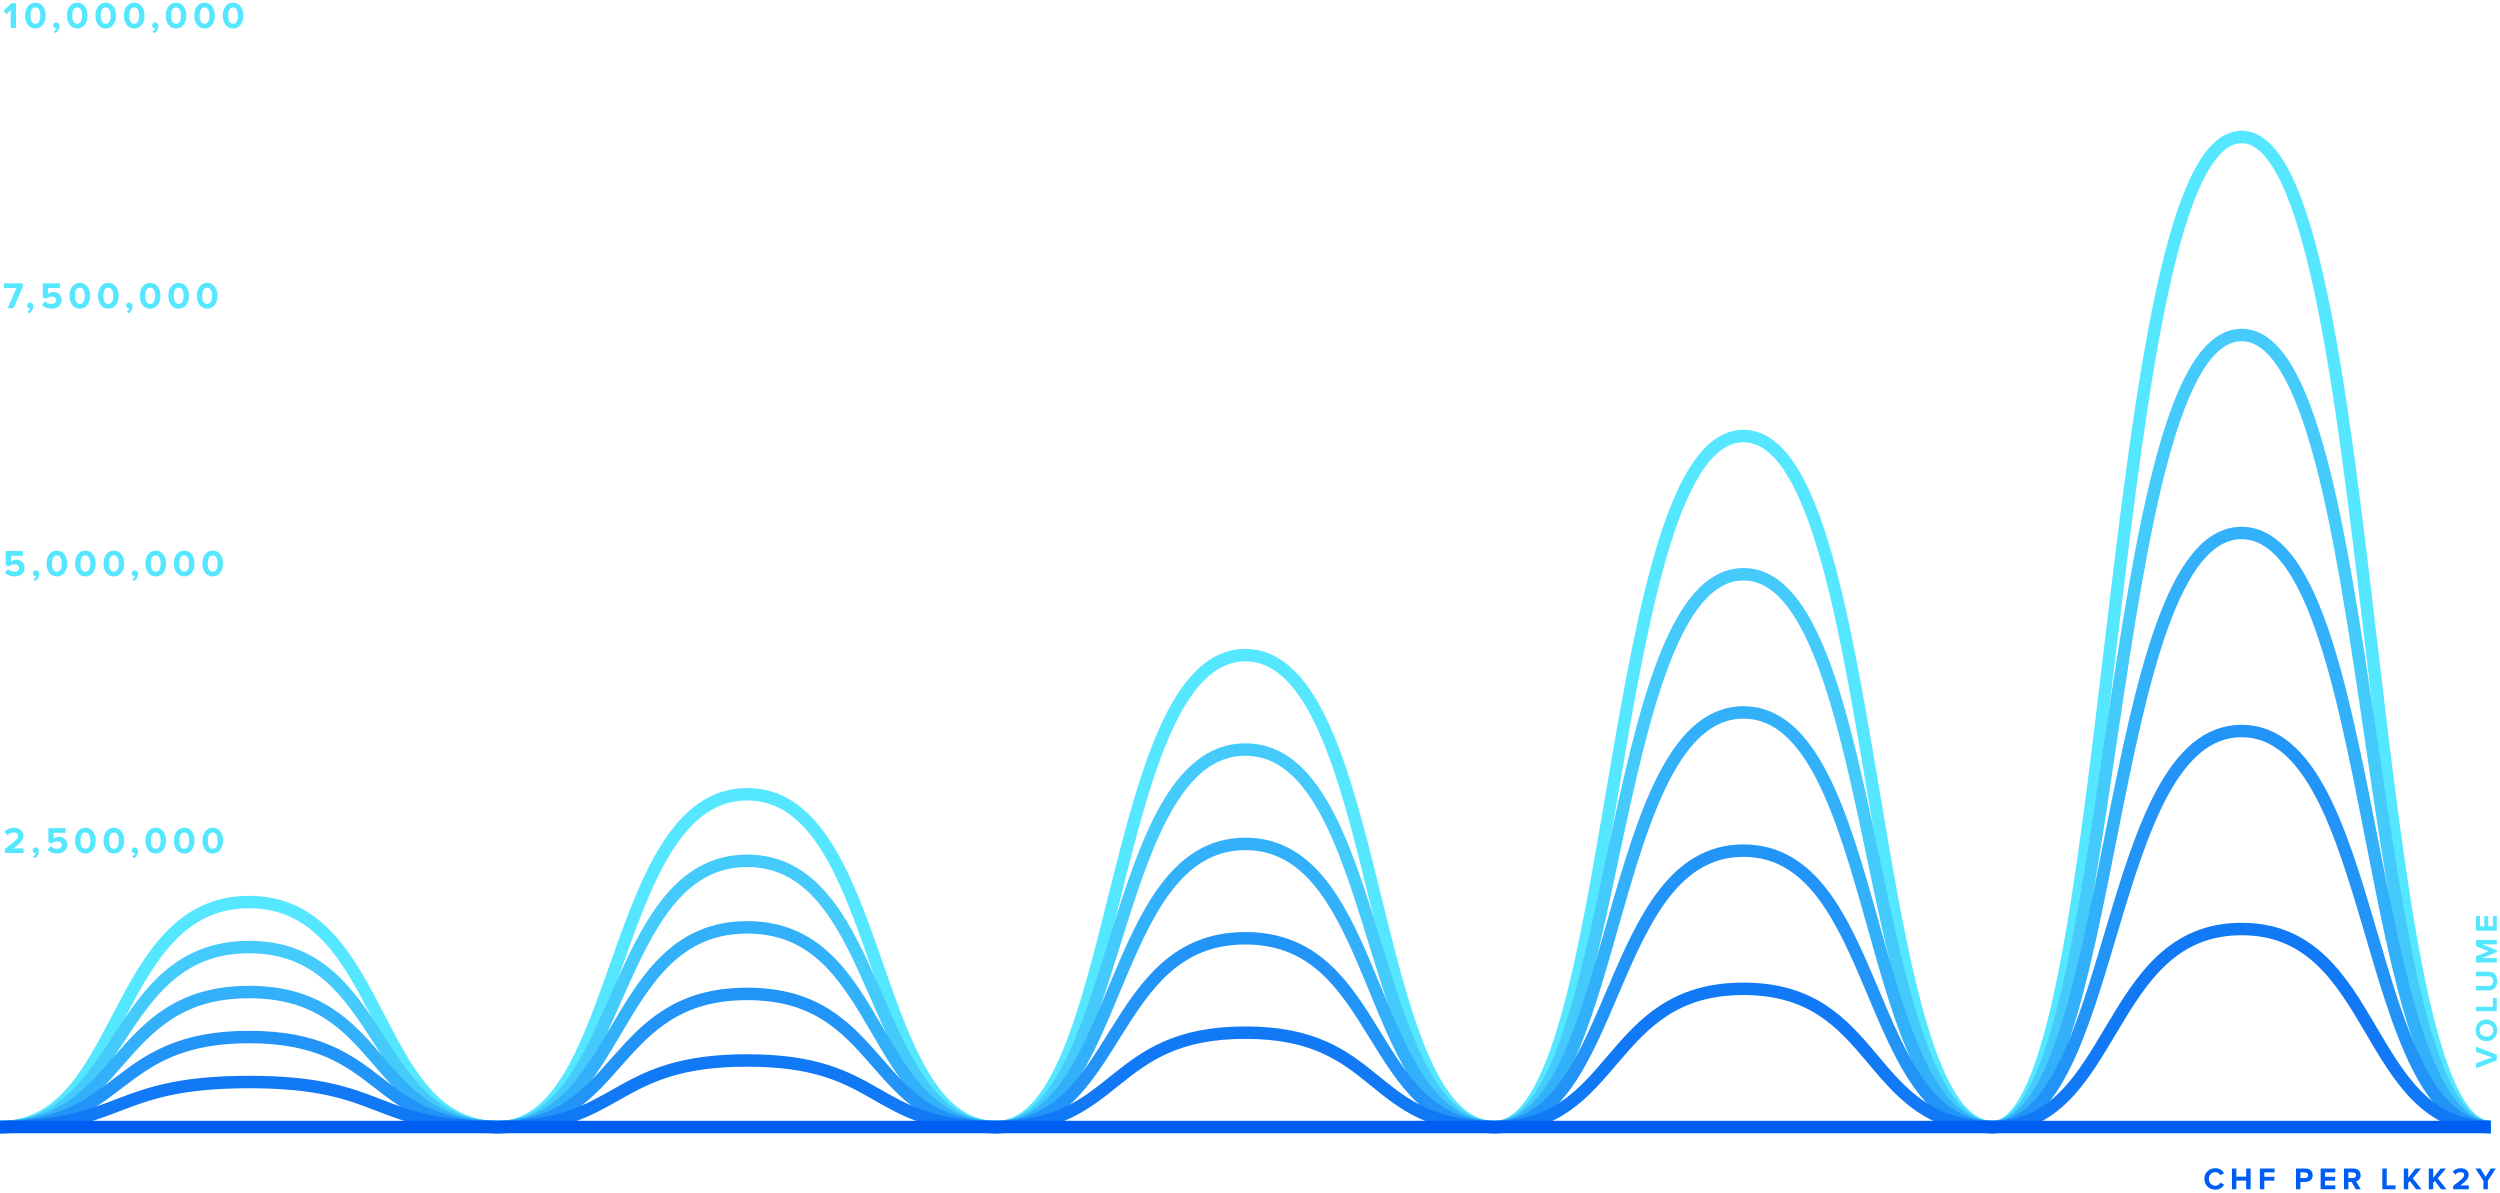
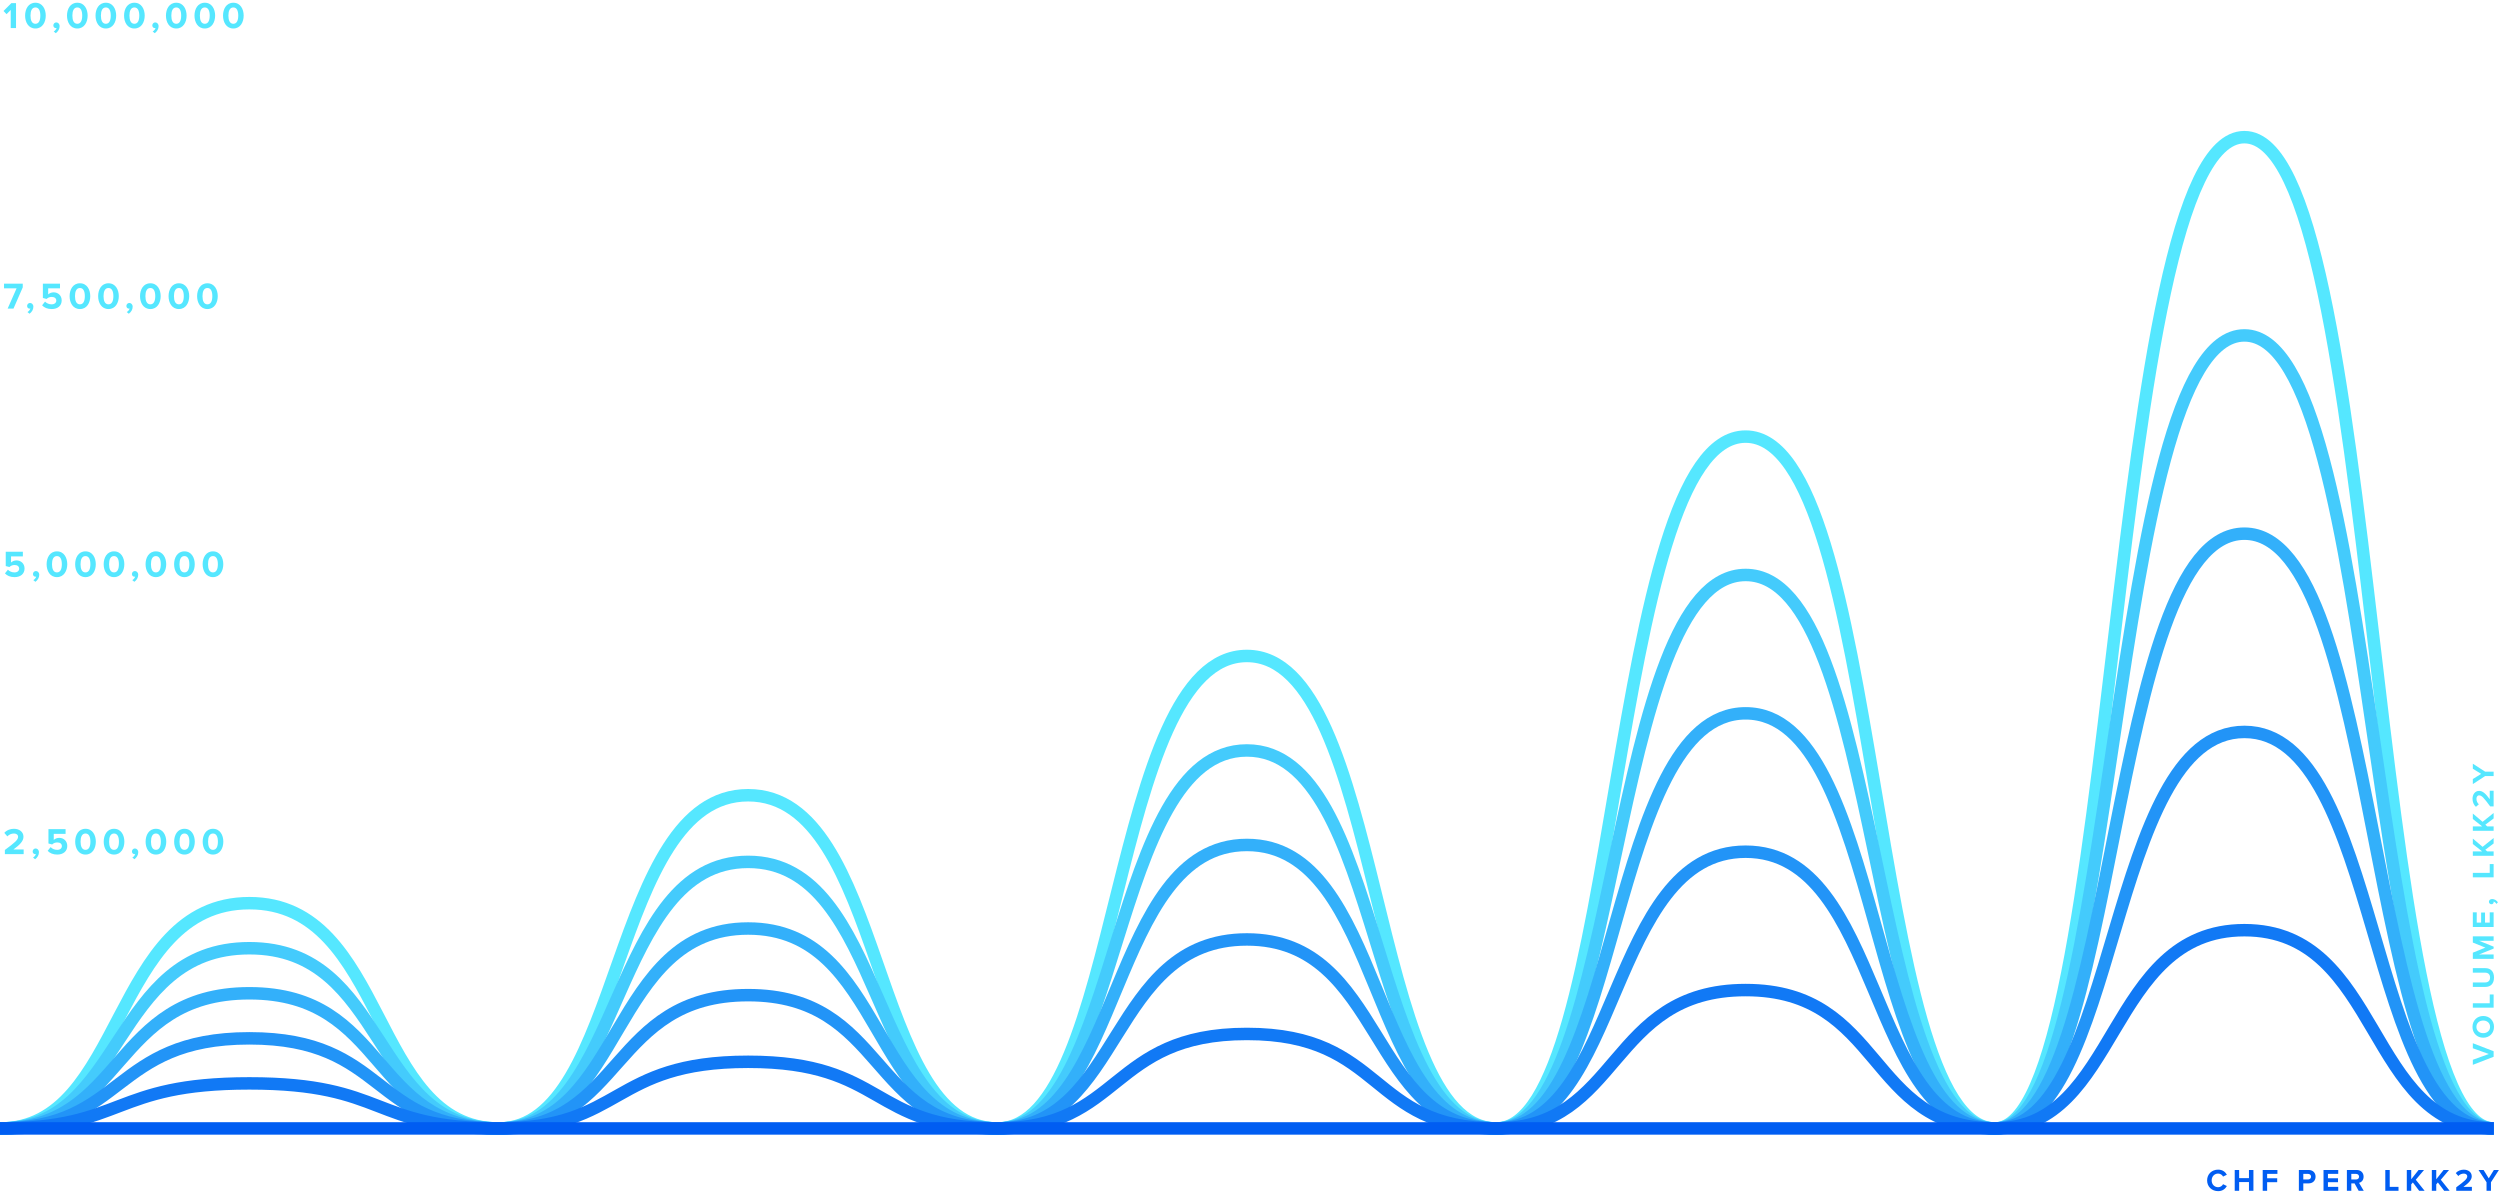
- <svg xmlns="http://www.w3.org/2000/svg" width="803px" height="383px" viewBox="0 0 803 383" version="1.1">
+ <svg xmlns="http://www.w3.org/2000/svg" width="802px" height="383px" viewBox="0 0 802 383" version="1.1">
  <defs />
  <g id="utility_token" stroke="none" stroke-width="1" fill="none" fill-rule="evenodd">
-     <g id="LKT_landing/04a_sale_details" transform="translate(-400, -1142)">
-       <g id="graph" transform="translate(400, 1142)">
+     <g id="LKT_landing/04a_sale_details" transform="translate(-400, -1144)">
+       <g id="graph" transform="translate(400, 1144)">
        <path d="M711.591,382.12 C713.061,382.12 713.901,381.31 714.381,380.48 L713.161,379.89 C712.881,380.44 712.281,380.86 711.591,380.86 C710.381,380.86 709.501,379.93 709.501,378.67 C709.501,377.41 710.381,376.48 711.591,376.48 C712.281,376.48 712.881,376.91 713.161,377.45 L714.381,376.85 C713.911,376.02 713.061,375.22 711.591,375.22 C709.591,375.22 708.041,376.62 708.041,378.67 C708.041,380.72 709.591,382.12 711.591,382.12 Z M722.898,382 L722.898,375.33 L721.468,375.33 L721.468,377.95 L718.318,377.95 L718.318,375.33 L716.898,375.33 L716.898,382 L718.318,382 L718.318,379.2 L721.468,379.2 L721.468,382 L722.898,382 Z M727.294,382 L727.294,379.24 L730.524,379.24 L730.524,377.99 L727.294,377.99 L727.294,376.58 L730.594,376.58 L730.594,375.33 L725.874,375.33 L725.874,382 L727.294,382 Z M738.898,382 L737.478,382 L737.478,375.33 L740.598,375.33 C742.048,375.33 742.838,376.31 742.838,377.48 C742.838,378.64 742.038,379.63 740.598,379.63 L738.898,379.63 L738.898,382 Z M740.408,378.38 C740.968,378.38 741.388,378.03 741.388,377.48 C741.388,376.92 740.968,376.58 740.408,376.58 L738.898,376.58 L738.898,378.38 L740.408,378.38 Z M750.104,382 L750.104,380.75 L746.804,380.75 L746.804,379.24 L750.034,379.24 L750.034,377.99 L746.804,377.99 L746.804,376.58 L750.104,376.58 L750.104,375.33 L745.384,375.33 L745.384,382 L750.104,382 Z M758.281,382 L756.651,382 L755.341,379.63 L754.301,379.63 L754.301,382 L752.881,382 L752.881,375.33 L756.001,375.33 C757.391,375.33 758.241,376.24 758.241,377.48 C758.241,378.66 757.501,379.29 756.781,379.46 L758.281,382 Z M755.791,378.38 C756.361,378.38 756.791,378.04 756.791,377.48 C756.791,376.92 756.361,376.58 755.791,376.58 L754.301,376.58 L754.301,378.38 L755.791,378.38 Z M769.444,382 L769.444,380.75 L766.624,380.75 L766.624,375.33 L765.204,375.33 L765.204,382 L769.444,382 Z M777.811,382 L774.981,378.46 L777.631,375.33 L775.881,375.33 L773.521,378.31 L773.521,375.33 L772.101,375.33 L772.101,382 L773.521,382 L773.521,379.95 L774.041,379.33 L776.061,382 L777.811,382 Z M785.838,382 L783.008,378.46 L785.658,375.33 L783.908,375.33 L781.548,378.31 L781.548,375.33 L780.128,375.33 L780.128,382 L781.548,382 L781.548,379.95 L782.068,379.33 L784.088,382 L785.838,382 Z M792.984,382 L792.984,380.75 L790.264,380.75 C791.994,379.49 792.934,378.5 792.934,377.36 C792.934,376.03 791.804,375.23 790.384,375.23 C789.454,375.23 788.464,375.57 787.814,376.32 L788.624,377.26 C789.074,376.79 789.654,376.49 790.414,376.49 C790.964,376.49 791.494,376.78 791.494,377.36 C791.494,378.18 790.694,378.87 787.964,380.89 L787.964,382 L792.984,382 Z M799.101,382 L799.101,379.27 L801.651,375.33 L800.031,375.33 L798.391,378.01 L796.731,375.33 L795.111,375.33 L797.681,379.27 L797.681,382 L799.101,382 Z" id="CHF-per-LKK2Y" fill="#005DF2" />
        <g id="Page-1" transform="translate(0, 44)" stroke-width="4">
          <path d="M0,318 C40,318 35.817,245.738 80,245.738 C124.183,245.738 119,318 160,318 C200,318 195.817,211.111 240,211.111 C284.183,211.111 279,318 320,318 C360,318 355.817,166.432 400,166.432 C444.183,166.432 439,318 480,318 C520,318 515.817,96.062 560,96.062 C604.183,96.062 599,318 640,318 C680,318 675.817,0 720,0 C764.183,0 759,318 800,318" id="Stroke-1" stroke="#55E7FF" />
          <path d="M0,318 C40,318 35.817,260.19 80,260.19 C124.183,260.19 119,318 160,318 C200,318 195.817,232.489 240,232.489 C284.183,232.489 279,318 320,318 C360,318 355.817,196.745 400,196.745 C444.183,196.745 439,318 480,318 C520,318 515.817,140.449 560,140.449 C604.183,140.449 599,318 640,318 C680,318 675.817,63.6 720,63.6 C764.183,63.6 759,318 800,318" id="Stroke-3" stroke="#44CBFC" />
          <path d="M0,318 C40,318 35.817,274.643 80,274.643 C124.183,274.643 119,318 160,318 C200,318 195.817,253.867 240,253.867 C284.183,253.867 279,318 320,318 C360,318 355.817,227.06 400,227.06 C444.183,227.06 439,318 480,318 C520,318 515.817,184.837 560,184.837 C604.183,184.837 599,318 640,318 C680,318 675.817,127.2 720,127.2 C764.183,127.2 759,318 800,318" id="Stroke-5" stroke="#33B0FA" />
          <path d="M0,318 C40,318 35.817,289.096 80,289.096 C124.183,289.096 119,318 160,318 C200,318 195.817,275.244 240,275.244 C284.183,275.244 279,318 320,318 C360,318 355.817,257.373 400,257.373 C444.183,257.373 439,318 480,318 C520,318 515.817,229.225 560,229.225 C604.183,229.225 599,318 640,318 C680,318 675.817,190.8 720,190.8 C764.183,190.8 759,318 800,318" id="Stroke-7" stroke="#2294F7" />
          <path d="M0,318 C40,318 35.817,303.548 80,303.548 C124.183,303.548 119,318 160,318 C200,318 195.817,296.622 240,296.622 C284.183,296.622 279,318 320,318 C360,318 355.817,287.687 400,287.687 C444.183,287.687 439,318 480,318 C520,318 515.817,273.612 560,273.612 C604.183,273.612 599,318 640,318 C680,318 675.817,254.4 720,254.4 C764.183,254.4 759,318 800,318" id="Stroke-9" stroke="#1179F5" />
          <polyline id="Stroke-11" stroke="#005DF2" points="0 318 80 318 160 318 240 318 320 318 400 318 480 318 560 318 640 318 720 318 800 318" />
        </g>
        <path d="M4.324,99 L7.3,92.184 L7.3,90.996 L1.288,90.996 L1.288,92.496 L5.32,92.496 L2.452,99 L4.324,99 Z M10.706,98.412 C10.706,97.632 10.19,97.188 9.626,97.188 C9.122,97.188 8.69,97.62 8.69,98.148 C8.69,98.664 9.05,99.012 9.506,99.012 C9.59,99.012 9.698,98.988 9.734,98.976 C9.638,99.396 9.194,99.9 8.81,100.104 L9.47,100.644 C10.202,100.116 10.706,99.312 10.706,98.412 Z M16.585,99.144 C18.517,99.144 19.789,98.076 19.789,96.372 C19.789,94.752 18.577,93.78 17.221,93.78 C16.489,93.78 15.841,94.068 15.457,94.452 L15.457,92.496 L19.249,92.496 L19.249,90.996 L13.753,90.996 L13.753,95.592 L14.941,95.904 C15.421,95.448 15.961,95.256 16.621,95.256 C17.533,95.256 18.061,95.736 18.061,96.444 C18.061,97.092 17.521,97.632 16.573,97.632 C15.733,97.632 14.989,97.32 14.449,96.756 L13.501,97.944 C14.185,98.688 15.193,99.144 16.585,99.144 Z M25.643,99.144 C23.351,99.144 22.331,97.068 22.331,95.004 C22.331,92.94 23.351,90.876 25.643,90.876 C27.923,90.876 28.955,92.94 28.955,95.004 C28.955,97.068 27.923,99.144 25.643,99.144 Z M25.643,97.632 C26.783,97.632 27.215,96.48 27.215,95.004 C27.215,93.528 26.783,92.388 25.643,92.388 C24.491,92.388 24.059,93.528 24.059,95.004 C24.059,96.48 24.491,97.632 25.643,97.632 Z M34.797,99.144 C32.505,99.144 31.485,97.068 31.485,95.004 C31.485,92.94 32.505,90.876 34.797,90.876 C37.077,90.876 38.109,92.94 38.109,95.004 C38.109,97.068 37.077,99.144 34.797,99.144 Z M34.797,97.632 C35.937,97.632 36.369,96.48 36.369,95.004 C36.369,93.528 35.937,92.388 34.797,92.388 C33.645,92.388 33.213,93.528 33.213,95.004 C33.213,96.48 33.645,97.632 34.797,97.632 Z M42.559,98.412 C42.559,97.632 42.043,97.188 41.479,97.188 C40.975,97.188 40.543,97.62 40.543,98.148 C40.543,98.664 40.903,99.012 41.359,99.012 C41.443,99.012 41.551,98.988 41.587,98.976 C41.491,99.396 41.047,99.9 40.663,100.104 L41.323,100.644 C42.055,100.116 42.559,99.312 42.559,98.412 Z M48.234,99.144 C45.942,99.144 44.922,97.068 44.922,95.004 C44.922,92.94 45.942,90.876 48.234,90.876 C50.514,90.876 51.546,92.94 51.546,95.004 C51.546,97.068 50.514,99.144 48.234,99.144 Z M48.234,97.632 C49.374,97.632 49.806,96.48 49.806,95.004 C49.806,93.528 49.374,92.388 48.234,92.388 C47.082,92.388 46.65,93.528 46.65,95.004 C46.65,96.48 47.082,97.632 48.234,97.632 Z M57.388,99.144 C55.096,99.144 54.076,97.068 54.076,95.004 C54.076,92.94 55.096,90.876 57.388,90.876 C59.668,90.876 60.7,92.94 60.7,95.004 C60.7,97.068 59.668,99.144 57.388,99.144 Z M57.388,97.632 C58.528,97.632 58.96,96.48 58.96,95.004 C58.96,93.528 58.528,92.388 57.388,92.388 C56.236,92.388 55.804,93.528 55.804,95.004 C55.804,96.48 56.236,97.632 57.388,97.632 Z M66.542,99.144 C64.25,99.144 63.23,97.068 63.23,95.004 C63.23,92.94 64.25,90.876 66.542,90.876 C68.822,90.876 69.854,92.94 69.854,95.004 C69.854,97.068 68.822,99.144 66.542,99.144 Z M66.542,97.632 C67.682,97.632 68.114,96.48 68.114,95.004 C68.114,93.528 67.682,92.388 66.542,92.388 C65.39,92.388 64.958,93.528 64.958,95.004 C64.958,96.48 65.39,97.632 66.542,97.632 Z" id="7,500,000" fill="#55E7FF" />
        <path d="M5.14,9 L5.14,0.996 L3.652,0.996 L1.132,3.528 L2.104,4.548 L3.436,3.192 L3.436,9 L5.14,9 Z M11.366,9.144 C9.074,9.144 8.054,7.068 8.054,5.004 C8.054,2.94 9.074,0.876 11.366,0.876 C13.646,0.876 14.678,2.94 14.678,5.004 C14.678,7.068 13.646,9.144 11.366,9.144 Z M11.366,7.632 C12.506,7.632 12.938,6.48 12.938,5.004 C12.938,3.528 12.506,2.388 11.366,2.388 C10.214,2.388 9.782,3.528 9.782,5.004 C9.782,6.48 10.214,7.632 11.366,7.632 Z M19.129,8.412 C19.129,7.632 18.613,7.188 18.049,7.188 C17.545,7.188 17.113,7.62 17.113,8.148 C17.113,8.664 17.473,9.012 17.929,9.012 C18.013,9.012 18.121,8.988 18.157,8.976 C18.061,9.396 17.617,9.9 17.233,10.104 L17.893,10.644 C18.625,10.116 19.129,9.312 19.129,8.412 Z M24.803,9.144 C22.511,9.144 21.491,7.068 21.491,5.004 C21.491,2.94 22.511,0.876 24.803,0.876 C27.083,0.876 28.115,2.94 28.115,5.004 C28.115,7.068 27.083,9.144 24.803,9.144 Z M24.803,7.632 C25.943,7.632 26.375,6.48 26.375,5.004 C26.375,3.528 25.943,2.388 24.803,2.388 C23.651,2.388 23.219,3.528 23.219,5.004 C23.219,6.48 23.651,7.632 24.803,7.632 Z M33.957,9.144 C31.665,9.144 30.645,7.068 30.645,5.004 C30.645,2.94 31.665,0.876 33.957,0.876 C36.237,0.876 37.269,2.94 37.269,5.004 C37.269,7.068 36.237,9.144 33.957,9.144 Z M33.957,7.632 C35.097,7.632 35.529,6.48 35.529,5.004 C35.529,3.528 35.097,2.388 33.957,2.388 C32.805,2.388 32.373,3.528 32.373,5.004 C32.373,6.48 32.805,7.632 33.957,7.632 Z M43.111,9.144 C40.819,9.144 39.799,7.068 39.799,5.004 C39.799,2.94 40.819,0.876 43.111,0.876 C45.391,0.876 46.423,2.94 46.423,5.004 C46.423,7.068 45.391,9.144 43.111,9.144 Z M43.111,7.632 C44.251,7.632 44.683,6.48 44.683,5.004 C44.683,3.528 44.251,2.388 43.111,2.388 C41.959,2.388 41.527,3.528 41.527,5.004 C41.527,6.48 41.959,7.632 43.111,7.632 Z M50.874,8.412 C50.874,7.632 50.358,7.188 49.794,7.188 C49.29,7.188 48.858,7.62 48.858,8.148 C48.858,8.664 49.218,9.012 49.674,9.012 C49.758,9.012 49.866,8.988 49.902,8.976 C49.806,9.396 49.362,9.9 48.978,10.104 L49.638,10.644 C50.37,10.116 50.874,9.312 50.874,8.412 Z M56.548,9.144 C54.256,9.144 53.236,7.068 53.236,5.004 C53.236,2.94 54.256,0.876 56.548,0.876 C58.828,0.876 59.86,2.94 59.86,5.004 C59.86,7.068 58.828,9.144 56.548,9.144 Z M56.548,7.632 C57.688,7.632 58.12,6.48 58.12,5.004 C58.12,3.528 57.688,2.388 56.548,2.388 C55.396,2.388 54.964,3.528 54.964,5.004 C54.964,6.48 55.396,7.632 56.548,7.632 Z M65.702,9.144 C63.41,9.144 62.39,7.068 62.39,5.004 C62.39,2.94 63.41,0.876 65.702,0.876 C67.982,0.876 69.014,2.94 69.014,5.004 C69.014,7.068 67.982,9.144 65.702,9.144 Z M65.702,7.632 C66.842,7.632 67.274,6.48 67.274,5.004 C67.274,3.528 66.842,2.388 65.702,2.388 C64.55,2.388 64.118,3.528 64.118,5.004 C64.118,6.48 64.55,7.632 65.702,7.632 Z M74.857,9.144 C72.565,9.144 71.545,7.068 71.545,5.004 C71.545,2.94 72.565,0.876 74.857,0.876 C77.137,0.876 78.169,2.94 78.169,5.004 C78.169,7.068 77.137,9.144 74.857,9.144 Z M74.857,7.632 C75.997,7.632 76.429,6.48 76.429,5.004 C76.429,3.528 75.997,2.388 74.857,2.388 C73.705,2.388 73.273,3.528 73.273,5.004 C73.273,6.48 73.705,7.632 74.857,7.632 Z" id="10,000,000" fill="#55E7FF" />
        <path d="M4.672,185.144 C6.604,185.144 7.876,184.076 7.876,182.372 C7.876,180.752 6.664,179.78 5.308,179.78 C4.576,179.78 3.928,180.068 3.544,180.452 L3.544,178.496 L7.336,178.496 L7.336,176.996 L1.84,176.996 L1.84,181.592 L3.028,181.904 C3.508,181.448 4.048,181.256 4.708,181.256 C5.62,181.256 6.148,181.736 6.148,182.444 C6.148,183.092 5.608,183.632 4.66,183.632 C3.82,183.632 3.076,183.32 2.536,182.756 L1.588,183.944 C2.272,184.688 3.28,185.144 4.672,185.144 Z M12.59,184.412 C12.59,183.632 12.074,183.188 11.51,183.188 C11.006,183.188 10.574,183.62 10.574,184.148 C10.574,184.664 10.934,185.012 11.39,185.012 C11.474,185.012 11.582,184.988 11.618,184.976 C11.522,185.396 11.078,185.9 10.694,186.104 L11.354,186.644 C12.086,186.116 12.59,185.312 12.59,184.412 Z M18.265,185.144 C15.973,185.144 14.953,183.068 14.953,181.004 C14.953,178.94 15.973,176.876 18.265,176.876 C20.545,176.876 21.577,178.94 21.577,181.004 C21.577,183.068 20.545,185.144 18.265,185.144 Z M18.265,183.632 C19.405,183.632 19.837,182.48 19.837,181.004 C19.837,179.528 19.405,178.388 18.265,178.388 C17.113,178.388 16.681,179.528 16.681,181.004 C16.681,182.48 17.113,183.632 18.265,183.632 Z M27.419,185.144 C25.127,185.144 24.107,183.068 24.107,181.004 C24.107,178.94 25.127,176.876 27.419,176.876 C29.699,176.876 30.731,178.94 30.731,181.004 C30.731,183.068 29.699,185.144 27.419,185.144 Z M27.419,183.632 C28.559,183.632 28.991,182.48 28.991,181.004 C28.991,179.528 28.559,178.388 27.419,178.388 C26.267,178.388 25.835,179.528 25.835,181.004 C25.835,182.48 26.267,183.632 27.419,183.632 Z M36.573,185.144 C34.281,185.144 33.261,183.068 33.261,181.004 C33.261,178.94 34.281,176.876 36.573,176.876 C38.853,176.876 39.885,178.94 39.885,181.004 C39.885,183.068 38.853,185.144 36.573,185.144 Z M36.573,183.632 C37.713,183.632 38.145,182.48 38.145,181.004 C38.145,179.528 37.713,178.388 36.573,178.388 C35.421,178.388 34.989,179.528 34.989,181.004 C34.989,182.48 35.421,183.632 36.573,183.632 Z M44.335,184.412 C44.335,183.632 43.819,183.188 43.255,183.188 C42.751,183.188 42.319,183.62 42.319,184.148 C42.319,184.664 42.679,185.012 43.135,185.012 C43.219,185.012 43.327,184.988 43.363,184.976 C43.267,185.396 42.823,185.9 42.439,186.104 L43.099,186.644 C43.831,186.116 44.335,185.312 44.335,184.412 Z M50.01,185.144 C47.718,185.144 46.698,183.068 46.698,181.004 C46.698,178.94 47.718,176.876 50.01,176.876 C52.29,176.876 53.322,178.94 53.322,181.004 C53.322,183.068 52.29,185.144 50.01,185.144 Z M50.01,183.632 C51.15,183.632 51.582,182.48 51.582,181.004 C51.582,179.528 51.15,178.388 50.01,178.388 C48.858,178.388 48.426,179.528 48.426,181.004 C48.426,182.48 48.858,183.632 50.01,183.632 Z M59.164,185.144 C56.872,185.144 55.852,183.068 55.852,181.004 C55.852,178.94 56.872,176.876 59.164,176.876 C61.444,176.876 62.476,178.94 62.476,181.004 C62.476,183.068 61.444,185.144 59.164,185.144 Z M59.164,183.632 C60.304,183.632 60.736,182.48 60.736,181.004 C60.736,179.528 60.304,178.388 59.164,178.388 C58.012,178.388 57.58,179.528 57.58,181.004 C57.58,182.48 58.012,183.632 59.164,183.632 Z M68.318,185.144 C66.026,185.144 65.006,183.068 65.006,181.004 C65.006,178.94 66.026,176.876 68.318,176.876 C70.598,176.876 71.63,178.94 71.63,181.004 C71.63,183.068 70.598,185.144 68.318,185.144 Z M68.318,183.632 C69.458,183.632 69.89,182.48 69.89,181.004 C69.89,179.528 69.458,178.388 68.318,178.388 C67.166,178.388 66.734,179.528 66.734,181.004 C66.734,182.48 67.166,183.632 68.318,183.632 Z" id="5,000,000" fill="#55E7FF" />
        <path d="M7.588,274 L7.588,272.5 L4.324,272.5 C6.4,270.988 7.528,269.8 7.528,268.432 C7.528,266.836 6.172,265.876 4.468,265.876 C3.352,265.876 2.164,266.284 1.384,267.184 L2.356,268.312 C2.896,267.748 3.592,267.388 4.504,267.388 C5.164,267.388 5.8,267.736 5.8,268.432 C5.8,269.416 4.84,270.244 1.564,272.668 L1.564,274 L7.588,274 Z M12.494,273.412 C12.494,272.632 11.978,272.188 11.414,272.188 C10.91,272.188 10.478,272.62 10.478,273.148 C10.478,273.664 10.838,274.012 11.294,274.012 C11.378,274.012 11.486,273.988 11.522,273.976 C11.426,274.396 10.982,274.9 10.598,275.104 L11.258,275.644 C11.99,275.116 12.494,274.312 12.494,273.412 Z M18.373,274.144 C20.305,274.144 21.577,273.076 21.577,271.372 C21.577,269.752 20.365,268.78 19.009,268.78 C18.277,268.78 17.629,269.068 17.245,269.452 L17.245,267.496 L21.037,267.496 L21.037,265.996 L15.541,265.996 L15.541,270.592 L16.729,270.904 C17.209,270.448 17.749,270.256 18.409,270.256 C19.321,270.256 19.849,270.736 19.849,271.444 C19.849,272.092 19.309,272.632 18.361,272.632 C17.521,272.632 16.777,272.32 16.237,271.756 L15.289,272.944 C15.973,273.688 16.981,274.144 18.373,274.144 Z M27.431,274.144 C25.139,274.144 24.119,272.068 24.119,270.004 C24.119,267.94 25.139,265.876 27.431,265.876 C29.711,265.876 30.743,267.94 30.743,270.004 C30.743,272.068 29.711,274.144 27.431,274.144 Z M27.431,272.632 C28.571,272.632 29.003,271.48 29.003,270.004 C29.003,268.528 28.571,267.388 27.431,267.388 C26.279,267.388 25.847,268.528 25.847,270.004 C25.847,271.48 26.279,272.632 27.431,272.632 Z M36.585,274.144 C34.293,274.144 33.273,272.068 33.273,270.004 C33.273,267.94 34.293,265.876 36.585,265.876 C38.865,265.876 39.897,267.94 39.897,270.004 C39.897,272.068 38.865,274.144 36.585,274.144 Z M36.585,272.632 C37.725,272.632 38.157,271.48 38.157,270.004 C38.157,268.528 37.725,267.388 36.585,267.388 C35.433,267.388 35.001,268.528 35.001,270.004 C35.001,271.48 35.433,272.632 36.585,272.632 Z M44.347,273.412 C44.347,272.632 43.831,272.188 43.267,272.188 C42.763,272.188 42.331,272.62 42.331,273.148 C42.331,273.664 42.691,274.012 43.147,274.012 C43.231,274.012 43.339,273.988 43.375,273.976 C43.279,274.396 42.835,274.9 42.451,275.104 L43.111,275.644 C43.843,275.116 44.347,274.312 44.347,273.412 Z M50.022,274.144 C47.73,274.144 46.71,272.068 46.71,270.004 C46.71,267.94 47.73,265.876 50.022,265.876 C52.302,265.876 53.334,267.94 53.334,270.004 C53.334,272.068 52.302,274.144 50.022,274.144 Z M50.022,272.632 C51.162,272.632 51.594,271.48 51.594,270.004 C51.594,268.528 51.162,267.388 50.022,267.388 C48.87,267.388 48.438,268.528 48.438,270.004 C48.438,271.48 48.87,272.632 50.022,272.632 Z M59.176,274.144 C56.884,274.144 55.864,272.068 55.864,270.004 C55.864,267.94 56.884,265.876 59.176,265.876 C61.456,265.876 62.488,267.94 62.488,270.004 C62.488,272.068 61.456,274.144 59.176,274.144 Z M59.176,272.632 C60.316,272.632 60.748,271.48 60.748,270.004 C60.748,268.528 60.316,267.388 59.176,267.388 C58.024,267.388 57.592,268.528 57.592,270.004 C57.592,271.48 58.024,272.632 59.176,272.632 Z M68.33,274.144 C66.038,274.144 65.018,272.068 65.018,270.004 C65.018,267.94 66.038,265.876 68.33,265.876 C70.61,265.876 71.642,267.94 71.642,270.004 C71.642,272.068 70.61,274.144 68.33,274.144 Z M68.33,272.632 C69.47,272.632 69.902,271.48 69.902,270.004 C69.902,268.528 69.47,267.388 68.33,267.388 C67.178,267.388 66.746,268.528 66.746,270.004 C66.746,271.48 67.178,272.632 68.33,272.632 Z" id="2,500,000" fill="#55E7FF" />
-         <path d="M778.537,322 L781.107,315.33 L779.487,315.33 L777.647,320.46 L775.797,315.33 L774.177,315.33 L776.757,322 L778.537,322 Z M786.353,322.12 C784.343,322.12 782.873,320.68 782.873,318.67 C782.873,316.66 784.343,315.22 786.353,315.22 C788.373,315.22 789.843,316.66 789.843,318.67 C789.843,320.68 788.373,322.12 786.353,322.12 Z M786.353,320.86 C787.583,320.86 788.383,319.91 788.383,318.67 C788.383,317.42 787.583,316.48 786.353,316.48 C785.123,316.48 784.333,317.42 784.333,318.67 C784.333,319.91 785.123,320.86 786.353,320.86 Z M796.75,322 L796.75,320.75 L793.93,320.75 L793.93,315.33 L792.51,315.33 L792.51,322 L796.75,322 Z M802.177,322.12 C804.207,322.12 805.187,320.99 805.187,319.33 L805.187,315.33 L803.737,315.33 L803.737,319.29 C803.737,320.22 803.207,320.86 802.177,320.86 C801.147,320.86 800.607,320.22 800.607,319.29 L800.607,315.33 L799.167,315.33 L799.167,319.34 C799.167,320.98 800.147,322.12 802.177,322.12 Z M815.393,322 L815.393,315.33 L813.393,315.33 L811.773,319.36 L810.153,315.33 L808.163,315.33 L808.163,322 L809.583,322 L809.583,317.33 L811.463,322 L812.083,322 L813.963,317.33 L813.963,322 L815.393,322 Z M823.1,322 L823.1,320.75 L819.8,320.75 L819.8,319.24 L823.03,319.24 L823.03,317.99 L819.8,317.99 L819.8,316.58 L823.1,316.58 L823.1,315.33 L818.38,315.33 L818.38,322 L823.1,322 Z" id="volume" fill="#55E7FF" transform="translate(798.6383, 318.67) rotate(-90) translate(-798.6383, -318.67) " />
+         <path d="M753.31,296 L755.88,289.33 L754.26,289.33 L752.42,294.46 L750.57,289.33 L748.95,289.33 L751.53,296 L753.31,296 Z M761.127,296.12 C759.117,296.12 757.647,294.68 757.647,292.67 C757.647,290.66 759.117,289.22 761.127,289.22 C763.147,289.22 764.617,290.66 764.617,292.67 C764.617,294.68 763.147,296.12 761.127,296.12 Z M761.127,294.86 C762.357,294.86 763.157,293.91 763.157,292.67 C763.157,291.42 762.357,290.48 761.127,290.48 C759.897,290.48 759.107,291.42 759.107,292.67 C759.107,293.91 759.897,294.86 761.127,294.86 Z M771.523,296 L771.523,294.75 L768.703,294.75 L768.703,289.33 L767.283,289.33 L767.283,296 L771.523,296 Z M776.95,296.12 C778.98,296.12 779.96,294.99 779.96,293.33 L779.96,289.33 L778.51,289.33 L778.51,293.29 C778.51,294.22 777.98,294.86 776.95,294.86 C775.92,294.86 775.38,294.22 775.38,293.29 L775.38,289.33 L773.94,289.33 L773.94,293.34 C773.94,294.98 774.92,296.12 776.95,296.12 Z M790.167,296 L790.167,289.33 L788.167,289.33 L786.547,293.36 L784.927,289.33 L782.937,289.33 L782.937,296 L784.357,296 L784.357,291.33 L786.237,296 L786.857,296 L788.737,291.33 L788.737,296 L790.167,296 Z M797.873,296 L797.873,294.75 L794.573,294.75 L794.573,293.24 L797.803,293.24 L797.803,291.99 L794.573,291.99 L794.573,290.58 L797.873,290.58 L797.873,289.33 L793.153,289.33 L793.153,296 L797.873,296 Z M802.14,295.51 C802.14,294.86 801.71,294.49 801.24,294.49 C800.82,294.49 800.46,294.85 800.46,295.29 C800.46,295.72 800.76,296.01 801.14,296.01 C801.21,296.01 801.3,295.99 801.33,295.98 C801.25,296.33 800.88,296.75 800.56,296.92 L801.11,297.37 C801.72,296.93 802.14,296.26 802.14,295.51 Z M813.343,296 L813.343,294.75 L810.523,294.75 L810.523,289.33 L809.103,289.33 L809.103,296 L813.343,296 Z M821.71,296 L818.88,292.46 L821.53,289.33 L819.78,289.33 L817.42,292.31 L817.42,289.33 L816,289.33 L816,296 L817.42,296 L817.42,293.95 L817.94,293.33 L819.96,296 L821.71,296 Z M829.737,296 L826.907,292.46 L829.557,289.33 L827.807,289.33 L825.447,292.31 L825.447,289.33 L824.027,289.33 L824.027,296 L825.447,296 L825.447,293.95 L825.967,293.33 L827.987,296 L829.737,296 Z M836.883,296 L836.883,294.75 L834.163,294.75 C835.893,293.49 836.833,292.5 836.833,291.36 C836.833,290.03 835.703,289.23 834.283,289.23 C833.353,289.23 832.363,289.57 831.713,290.32 L832.523,291.26 C832.973,290.79 833.553,290.49 834.313,290.49 C834.863,290.49 835.393,290.78 835.393,291.36 C835.393,292.18 834.593,292.87 831.863,294.89 L831.863,296 L836.883,296 Z M843,296 L843,293.27 L845.55,289.33 L843.93,289.33 L842.29,292.01 L840.63,289.33 L839.01,289.33 L841.58,293.27 L841.58,296 L843,296 Z" id="Volume,-LKK2Y" fill="#55E7FF" transform="translate(797.25, 293.295) rotate(-90) translate(-797.25, -293.295) " />
      </g>
    </g>
  </g>
</svg>
